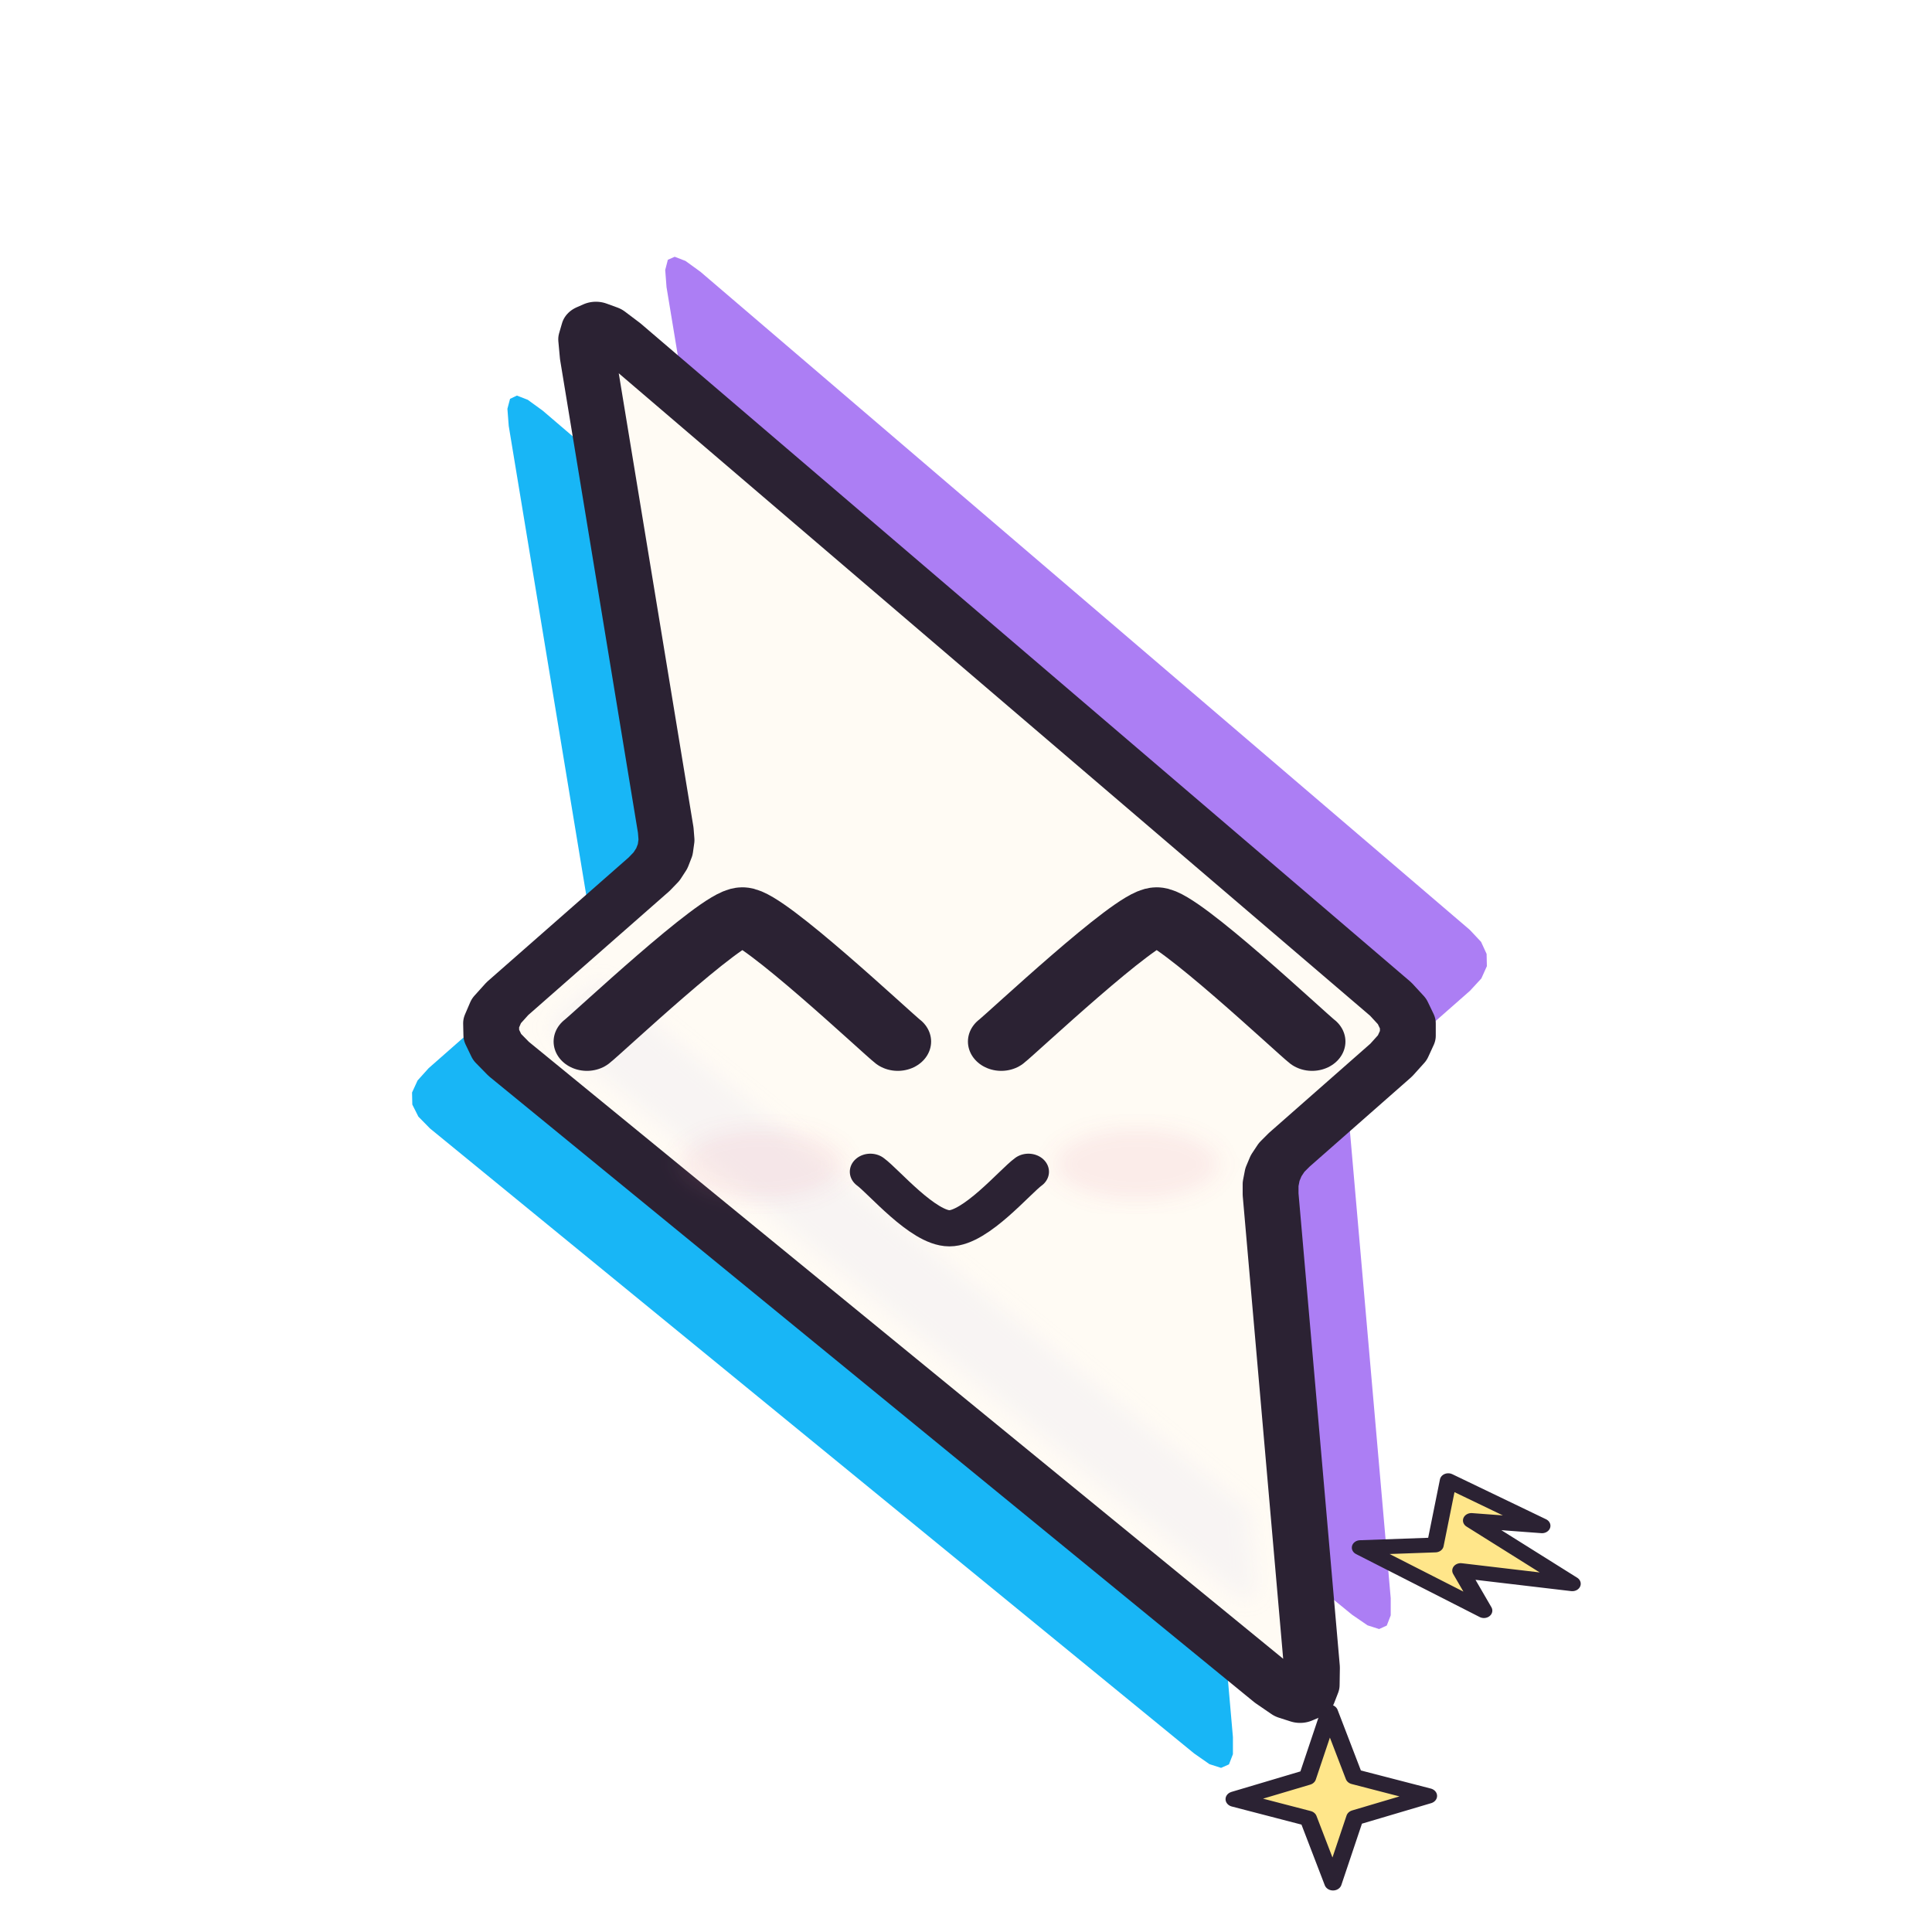
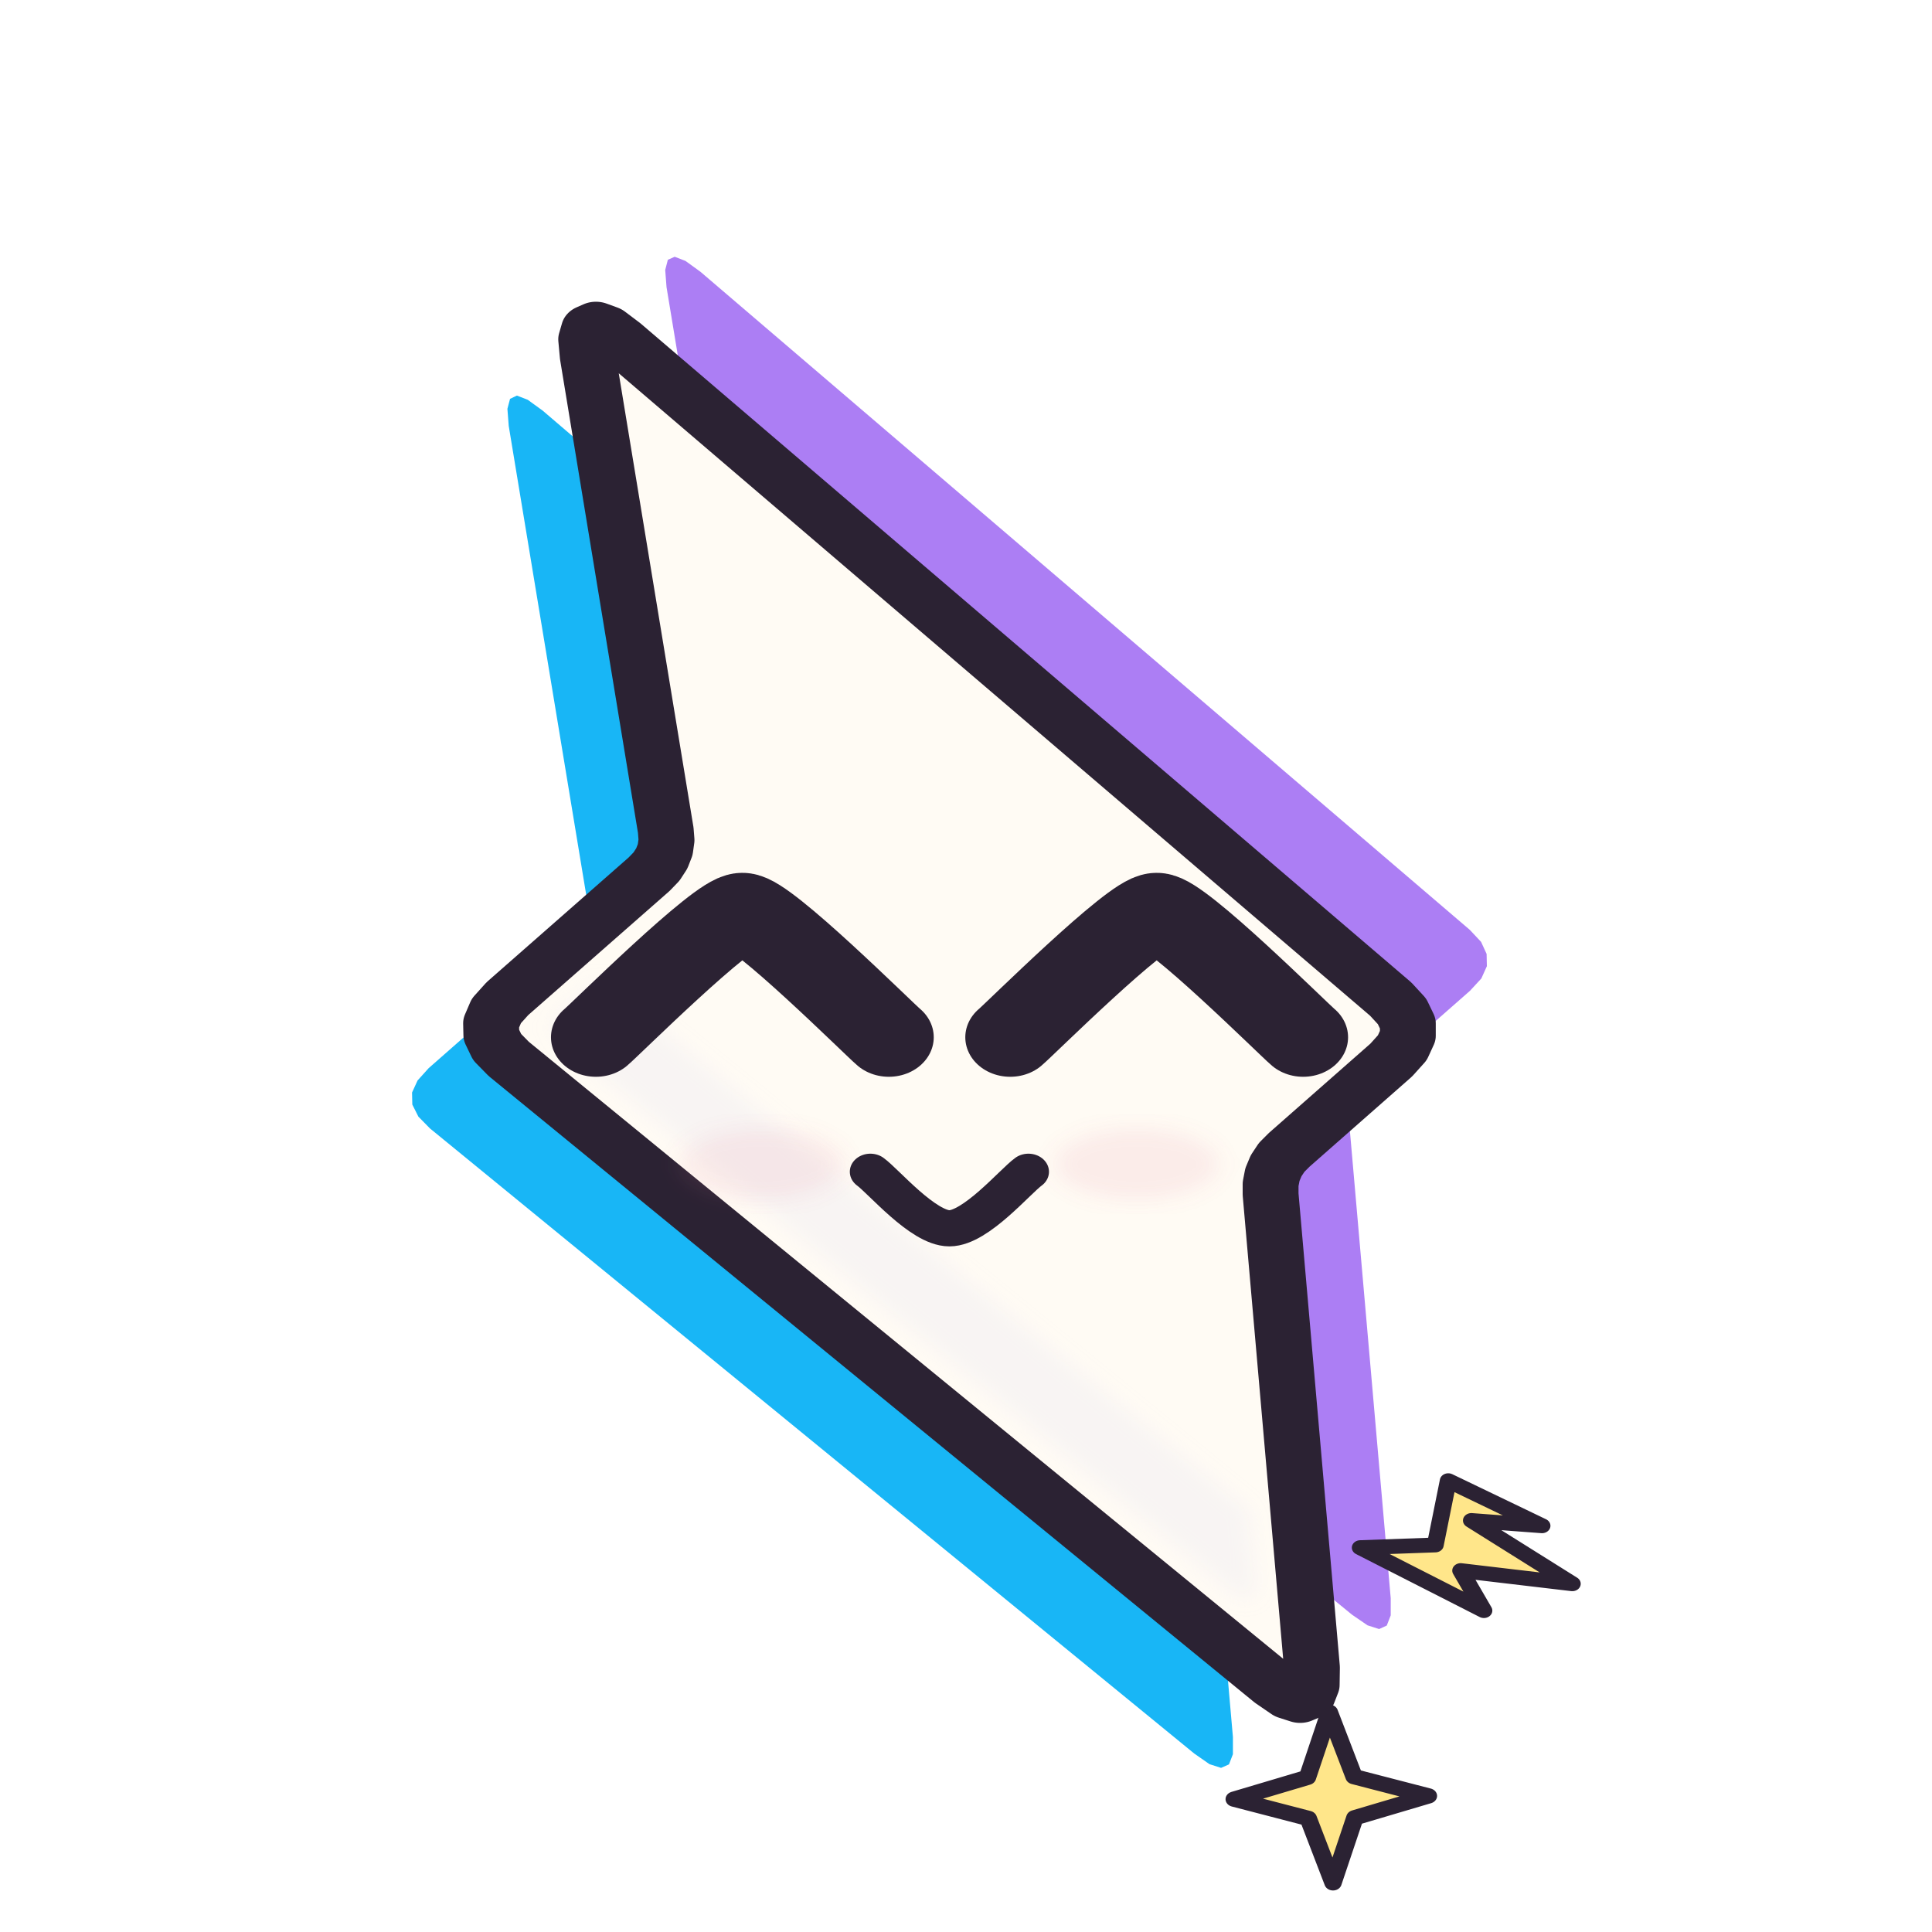
<svg xmlns="http://www.w3.org/2000/svg" viewBox="0 0 768 768" width="128" height="128">
  <defs>
    <filter id="happy-soft" x="-20%" y="-20%" width="140%" height="140%">
      <feGaussianBlur stdDeviation="4" />
    </filter>
    <path id="happy-0" d="M-1.6 -254.5 2.7 -259.8 4.8 -265.1 4.7 -270.4 2.6 -275.6 -1.7 -280.8 -293.7 -564.7 -299.4 -569.4 -303.5 -571.2 -306.1 -569.8 -307.1 -565.5 -306.6 -558.1 -276.9 -353.8 -276.7 -349.4 -277.2 -345.4 -278.5 -341.6 -280.5 -338 -283.3 -334.7 -337 -281 -341.2 -275.7 -343.3 -270.5 -343.2 -265.3 -340.9 -260.1 -336.5 -255 -46.4 14.7 -40.6 19.3 -36.2 20.9 -33.2 19.4 -31.7 15 -31.7 7.6 -47.4 -196.7 -47.4 -201 -46.6 -205.1 -45.2 -208.9 -43.1 -212.5 -40.3 -215.8Z" fill="#18B6F6" />
    <path id="happy-1" d="M58.3 -314.4 62.6 -319.7 64.7 -325 64.6 -330.3 62.5 -335.5 58.2 -340.7 -233.8 -624.6 -239.5 -629.3 -243.6 -631.1 -246.2 -629.8 -247.2 -625.4 -246.7 -618 -217 -413.7 -216.8 -409.4 -217.3 -405.3 -218.5 -401.5 -220.6 -397.9 -223.4 -394.6 -277.1 -340.9 -281.3 -335.6 -283.4 -330.4 -283.3 -325.2 -281 -320 -276.6 -314.9 13.5 -45.2 19.4 -40.6 23.8 -39 26.7 -40.5 28.2 -44.9 28.2 -52.3 12.5 -256.6 12.5 -260.9 13.3 -265 14.7 -268.8 16.8 -272.4 19.6 -275.7Z" fill="#AC7EF4" />
    <path id="happy-2" d="M28.4 -284.5 32.6 -289.8 34.7 -295 34.7 -300.3 32.5 -305.5 28.2 -310.8 -263.8 -594.6 -269.4 -599.4 -273.5 -601.1 -276.1 -599.8 -277.2 -595.5 -276.6 -588.1 -247 -383.7 -246.7 -379.4 -247.2 -375.3 -248.5 -371.5 -250.5 -368 -253.3 -364.7 -307.1 -311 -311.3 -305.7 -313.3 -300.4 -313.2 -295.3 -311 -290.1 -306.6 -285 -16.5 -15.3 -10.6 -10.7 -6.2 -9.1 -3.3 -10.5 -1.8 -14.9 -1.7 -22.4 -17.4 -226.6 -17.4 -231 -16.7 -235.1 -15.3 -238.9 -13.2 -242.5 -10.3 -245.8Z" fill="#FFFBF4" />
    <path id="happy-3" d="M-272.2 -319.3 -285.4 -306.2 -287.9 -303 -289.2 -299.8 -289.1 -296.7 -287.7 -293.6 -285.1 -290.6 -32.2 -55.5 -28.7 -52.7 -26.1 -51.8 -24.3 -52.6 -23.4 -55.3 -23.4 -59.8 -25.7 -90.2Z" fill="#E2DCF2" fill-opacity="0.22" filter="url(#happy-soft)" />
    <path id="happy-4" d="M28.4 -284.5 32.6 -289.8 34.7 -295 34.7 -300.3 32.5 -305.5 28.2 -310.8 -263.8 -594.6 -269.4 -599.4 -273.5 -601.1 -276.1 -599.8 -277.2 -595.5 -276.6 -588.1 -247 -383.7 -246.7 -379.4 -247.2 -375.3 -248.5 -371.5 -250.5 -368 -253.3 -364.7 -307.1 -311 -311.3 -305.7 -313.3 -300.4 -313.2 -295.3 -311 -290.1 -306.6 -285 -16.5 -15.3 -10.6 -10.7 -6.2 -9.1 -3.3 -10.5 -1.8 -14.9 -1.7 -22.4 -17.4 -226.6 -17.4 -231 -16.7 -235.1 -15.3 -238.9 -13.2 -242.5 -10.3 -245.8Z" fill="none" stroke="#2B2233" stroke-width="21.2" />
    <path id="happy-5" d="M42.5 33 14.6 42.4 6.3 70.5 -3.1 42.7 -31.2 34.4 -3.4 25 4.9 -3.1 14.3 24.7Z" fill="#FFE68A" />
    <path id="happy-6" d="M42.5 33 14.6 42.4 6.3 70.5 -3.1 42.7 -31.2 34.4 -3.4 25 4.9 -3.1 14.3 24.7Z" fill="none" stroke="#2B2233" stroke-width="6.6" />
    <path id="happy-7" d="M-39.3 -172.2 -42.5 -165.4 -51.3 -159.9 -64.1 -156.9 -78.2 -156.9 -91 -159.9 -99.8 -165.4 -103 -172.2 -99.8 -179 -91 -184.5 -78.2 -187.6 -64.1 -187.6 -51.3 -184.5 -42.5 -179Z" fill="#E27A92" fill-opacity="0.11" filter="url(#happy-soft)" />
    <path id="happy-8" d="M103 -172.2 99.8 -165.4 91 -159.9 78.2 -156.9 64.1 -156.9 51.3 -159.9 42.5 -165.4 39.3 -172.2 42.5 -179 51.3 -184.5 64.1 -187.6 78.2 -187.6 91 -184.5 99.8 -179Z" fill="#E27A92" fill-opacity="0.11" filter="url(#happy-soft)" />
-     <path id="happy-9" d="M-59 31.4C-55 27.9 -7.9 -22.5 0 -22.5C7.9 -22.5 55 27.9 59 31.4" fill="none" stroke="#2B2233" stroke-width="25.3" />
+     <path id="happy-9" d="M-55.6 31.4C-51.9 27.9 -7.4 -22.5 0 -22.5C7.4 -22.5 51.9 27.9 55.6 31.4" fill="none" stroke="#2B2233" stroke-width="34.1" />
    <path id="happy-a" d="M-30 -168.9C-25 -164.8 -10 -144.5 0 -144.5C10 -144.5 25 -164.8 30 -168.9" fill="none" stroke="#2B2233" stroke-width="15.6" />
    <path id="happy-b" d="M0 0 30 -27.3 19.1 -2.7 57.4 -30 38.2 8.2 57.4 5.5 16.4 41 24.6 13.7Z" fill="#FFE68A" />
    <path id="happy-c" d="M0 0 30 -27.3 19.1 -2.7 57.4 -30 38.2 8.2 57.4 5.5 16.4 41 24.6 13.7Z" fill="none" stroke="#2B2233" stroke-width="6.4" />
  </defs>
  <g stroke-linecap="round" stroke-linejoin="round">
    <use href="#happy-0" transform="matrix(1.0472 0 0 0.9213 523.3 683.5)" />
    <use href="#happy-1" transform="matrix(1.0472 0 0 0.9213 523.3 683.5)" />
    <use href="#happy-2" transform="matrix(1.0472 0 0 0.9213 523.3 683.5)" />
    <use href="#happy-3" transform="matrix(1.0472 0 0 0.9213 523.3 683.5)" />
    <use href="#happy-4" transform="matrix(1.0472 0 0 0.9213 523.3 683.5)" />
    <use href="#happy-5" transform="matrix(1.0472 0 0 0.9213 523.3 683.5)" />
    <use href="#happy-6" transform="matrix(1.0472 0 0 0.9213 523.3 683.5)" />
    <use href="#happy-7" transform="matrix(1.0472 0 0 0.9213 377.4 621.4)" />
    <use href="#happy-8" transform="matrix(1.0472 0 0 0.9213 377.4 621.4)" />
-     <use href="#happy-9" transform="matrix(1.0472 0 0 0.9213 295.1 385.1)" />
-     <use href="#happy-9" transform="matrix(1.0472 0 0 0.9213 459.8 385.1)" />
+     <use href="#happy-9" transform="matrix(1.0472 0 0 0.9213 295.1 383.4)" />
+     <use href="#happy-9" transform="matrix(1.0472 0 0 0.9213 459.8 383.4)" />
    <use href="#happy-a" transform="matrix(1.0472 0 0 0.9213 377.4 621.4)" />
    <use href="#happy-b" transform="matrix(0.3418 0.8709 -0.9898 0.3007 575.7 588.6)" />
    <use href="#happy-c" transform="matrix(0.3418 0.8709 -0.9898 0.3007 575.7 588.6)" />
  </g>
</svg>
